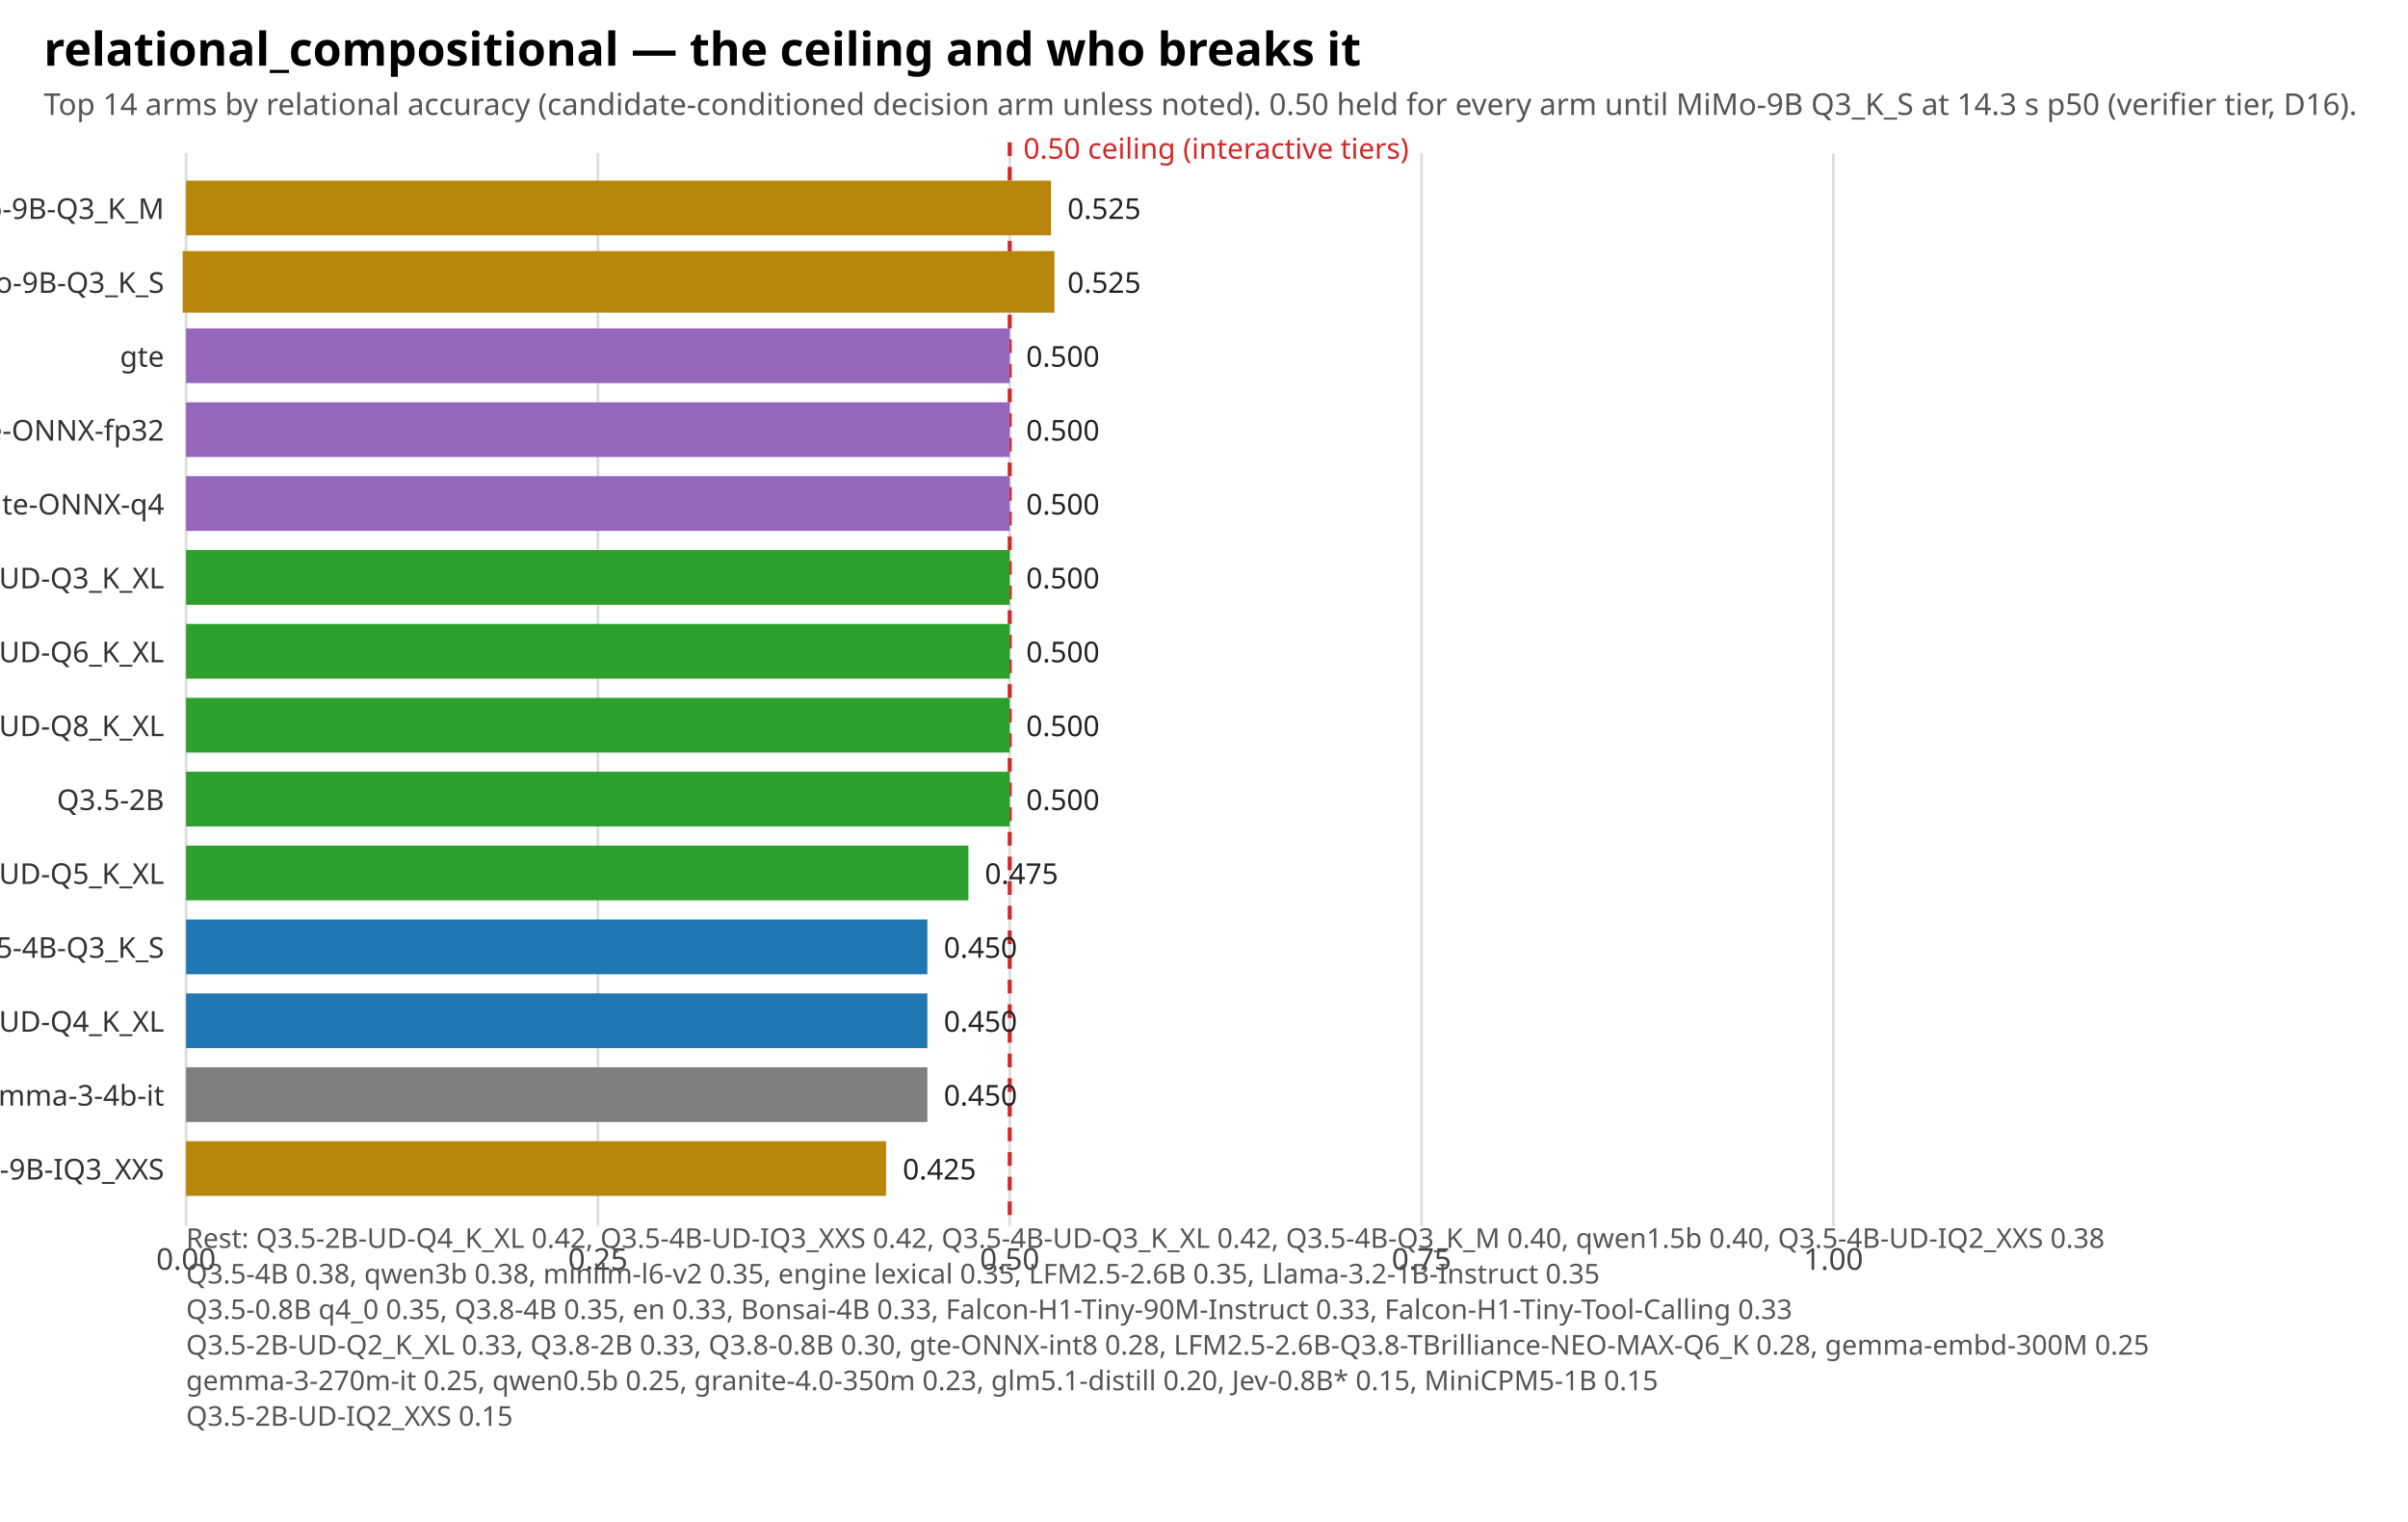
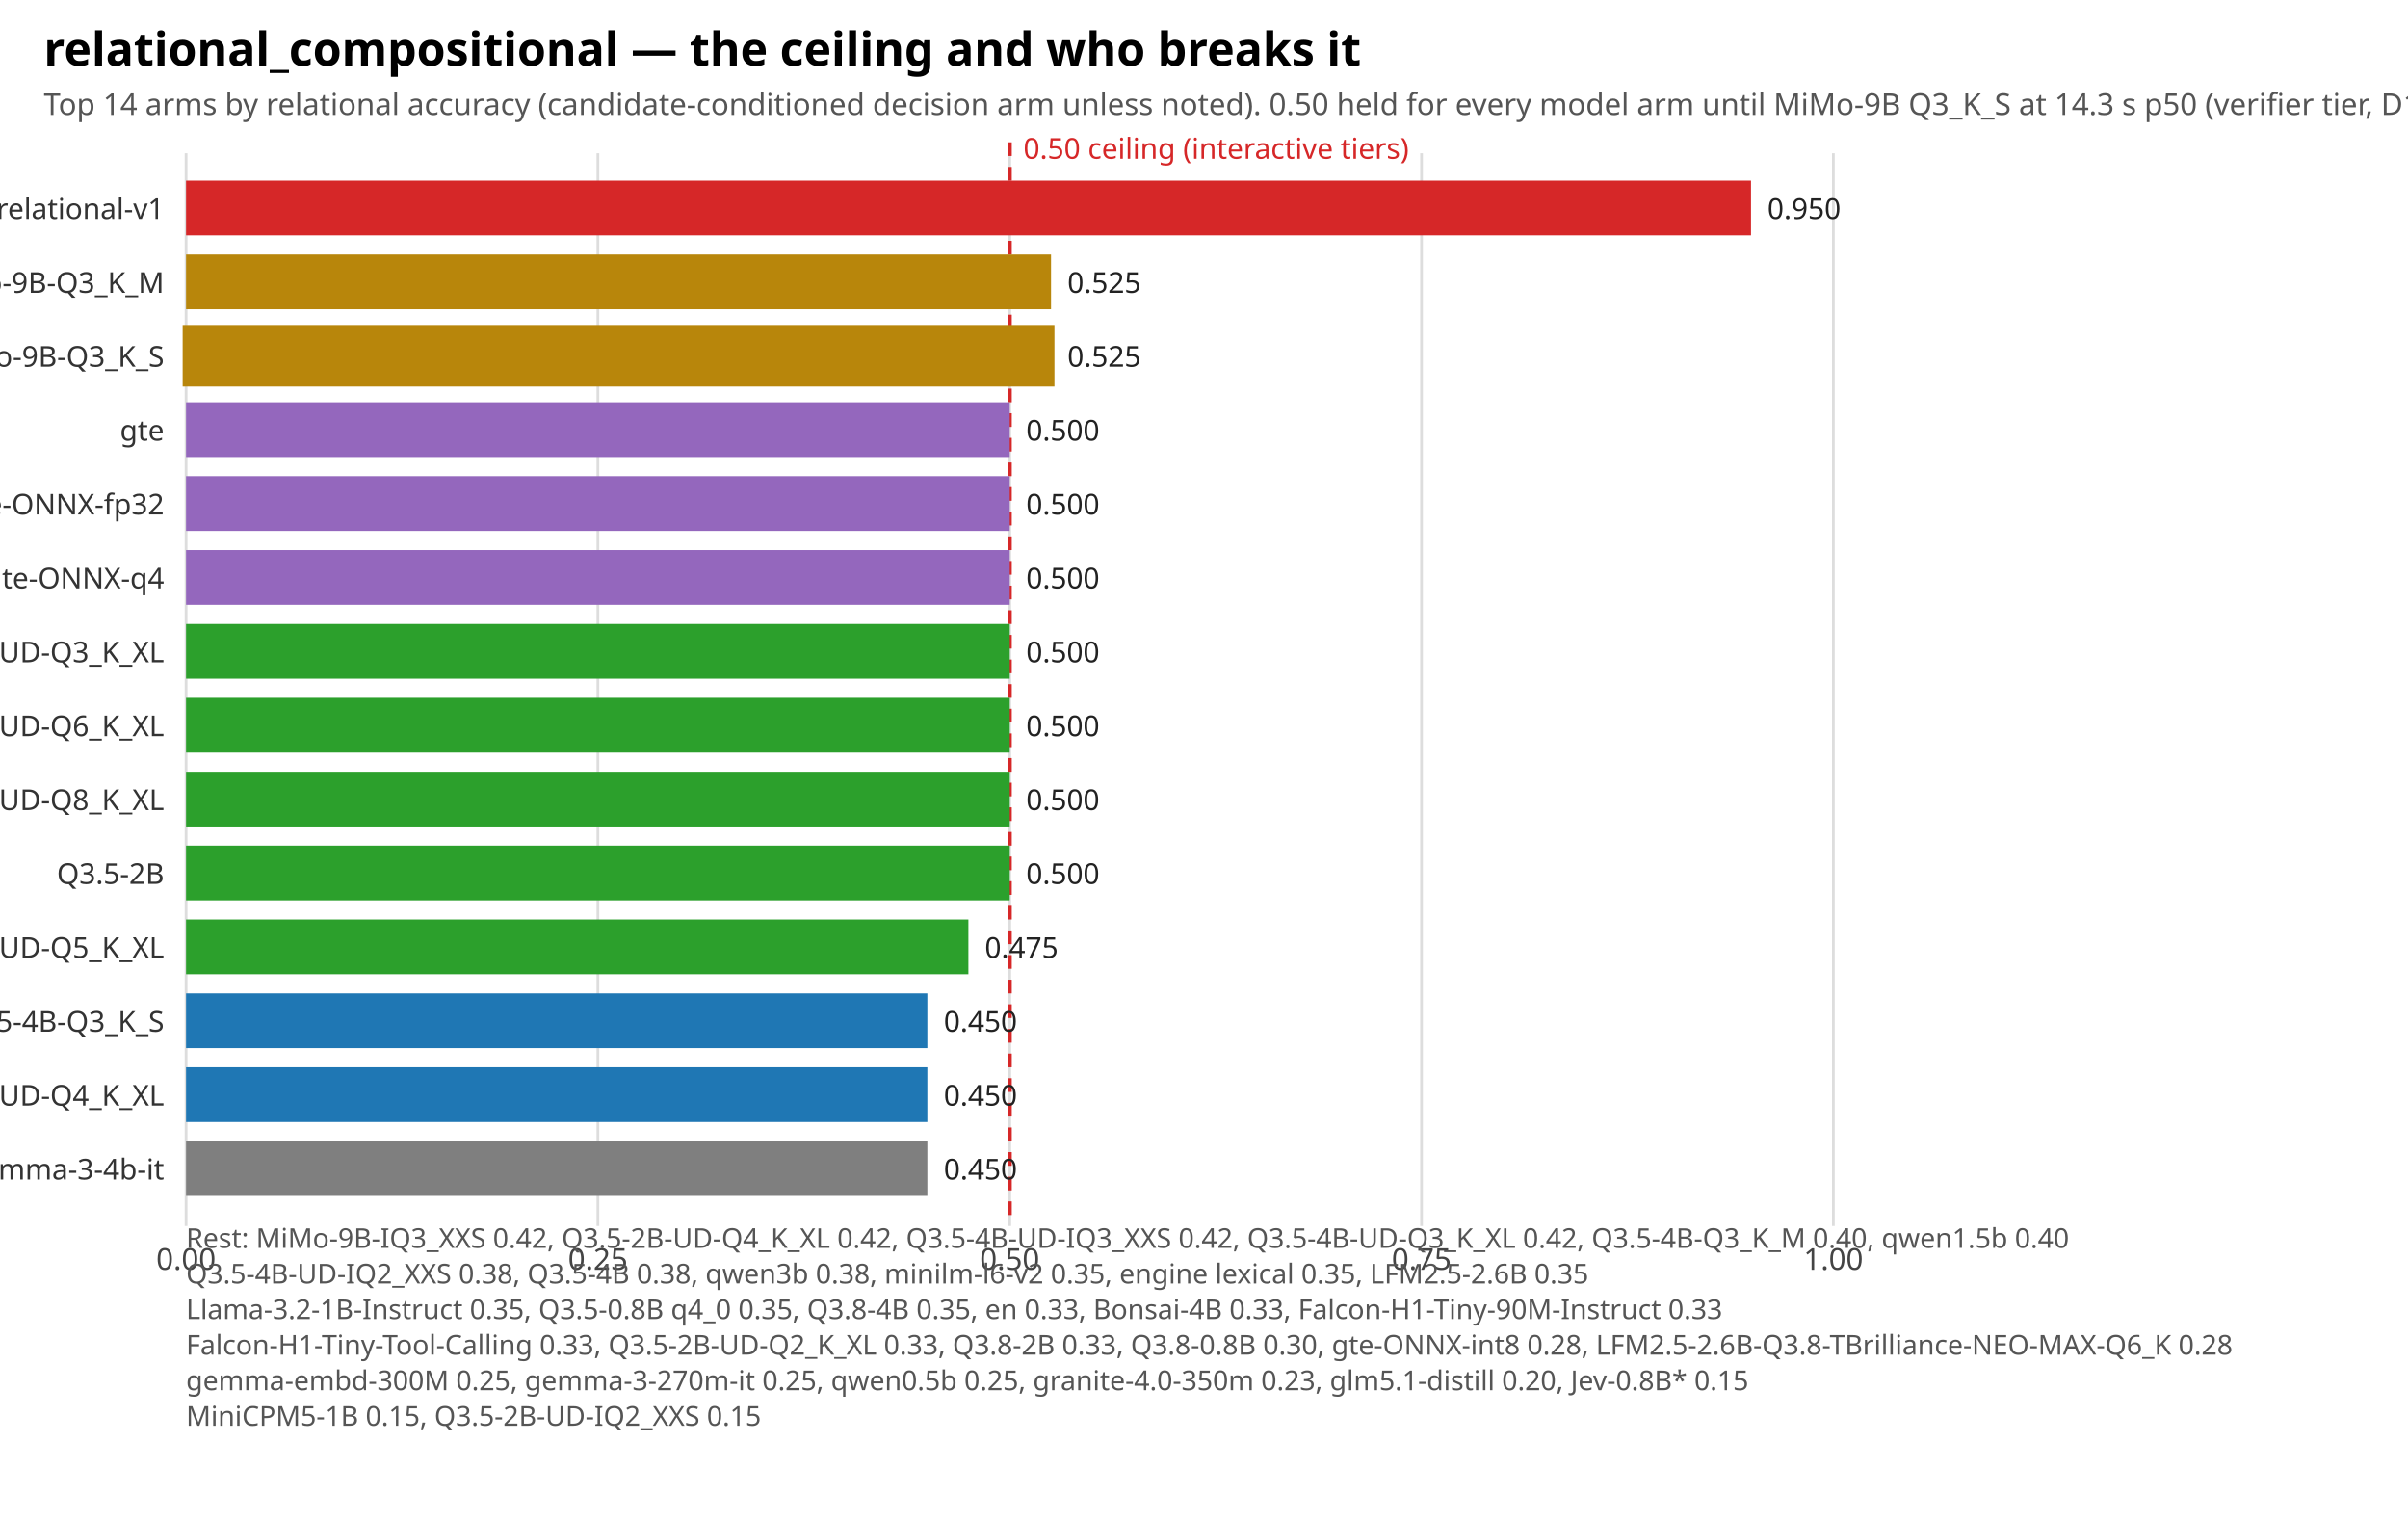
<svg xmlns="http://www.w3.org/2000/svg" width="880" height="556" viewBox="0 0 880 556" font-family="sans-serif">
  <text x="16" y="24" font-size="17" font-weight="bold">relational_compositional — the ceiling and who breaks it</text>
-   <text x="16" y="42" font-size="11" fill="#555">Top 14 arms by relational accuracy (candidate-conditioned decision arm unless noted). 0.50 held for every arm until MiMo-9B Q3_K_S at 14.3 s p50 (verifier tier, D16).</text>
+   <text x="16" y="42" font-size="11" fill="#555">Top 14 arms by relational accuracy (candidate-conditioned decision arm unless noted). 0.50 held for every model arm until MiMo-9B Q3_K_S at 14.3 s p50 (verifier tier, D16); the deterministic relational solver (engine default, 1.3 ms p50) breaks the ceiling outright at 0.950 — exact proofs, not likelihoods.</text>
  <line x1="68.0" y1="56" x2="68.0" y2="448" stroke="#ddd" />
  <text x="68.0" y="464" font-size="11" text-anchor="middle" fill="#444">0.00</text>
  <line x1="218.5" y1="56" x2="218.5" y2="448" stroke="#ddd" />
  <text x="218.5" y="464" font-size="11" text-anchor="middle" fill="#444">0.25</text>
  <line x1="369.0" y1="56" x2="369.0" y2="448" stroke="#ddd" />
  <text x="369.0" y="464" font-size="11" text-anchor="middle" fill="#444">0.50</text>
  <line x1="519.5" y1="56" x2="519.5" y2="448" stroke="#ddd" />
  <text x="519.5" y="464" font-size="11" text-anchor="middle" fill="#444">0.75</text>
  <line x1="670.0" y1="56" x2="670.0" y2="448" stroke="#ddd" />
  <text x="670.0" y="464" font-size="11" text-anchor="middle" fill="#444">1.00</text>
  <line x1="369.0" y1="52" x2="369.0" y2="448" stroke="#d62728" stroke-dasharray="5,4" stroke-width="1.5" />
  <text x="374.0" y="58" font-size="10.5" fill="#d62728">0.50 ceiling (interactive tiers)</text>
-   <rect x="68" y="66" width="316.1" height="20" fill="#b8860b" />
-   <text x="60" y="80" font-size="10.5" text-anchor="end" fill="#333">MiMo-9B-Q3_K_M</text>
-   <text x="390.1" y="80" font-size="10.5" fill="#222">0.525</text>
-   <rect x="68" y="93" width="316.1" height="20" fill="#b8860b" stroke="#b8860b" stroke-width="2.5" />
-   <text x="60" y="107" font-size="10.5" text-anchor="end" fill="#333">MiMo-9B-Q3_K_S</text>
+   <rect x="68" y="66" width="571.9" height="20" fill="#d62728" />
+   <text x="60" y="80" font-size="10.5" text-anchor="end" fill="#333">relational-v1</text>
+   <text x="645.9" y="80" font-size="10.5" fill="#222">0.950</text>
+   <rect x="68" y="93" width="316.1" height="20" fill="#b8860b" />
+   <text x="60" y="107" font-size="10.5" text-anchor="end" fill="#333">MiMo-9B-Q3_K_M</text>
  <text x="390.1" y="107" font-size="10.5" fill="#222">0.525</text>
-   <rect x="68" y="120" width="301.0" height="20" fill="#9467bd" />
-   <text x="60" y="134" font-size="10.5" text-anchor="end" fill="#333">gte</text>
-   <text x="375.0" y="134" font-size="10.5" fill="#222">0.500</text>
+   <rect x="68" y="120" width="316.1" height="20" fill="#b8860b" stroke="#b8860b" stroke-width="2.5" />
+   <text x="60" y="134" font-size="10.5" text-anchor="end" fill="#333">MiMo-9B-Q3_K_S</text>
+   <text x="390.1" y="134" font-size="10.5" fill="#222">0.525</text>
  <rect x="68" y="147" width="301.0" height="20" fill="#9467bd" />
-   <text x="60" y="161" font-size="10.5" text-anchor="end" fill="#333">gte-ONNX-fp32</text>
+   <text x="60" y="161" font-size="10.5" text-anchor="end" fill="#333">gte</text>
  <text x="375.0" y="161" font-size="10.5" fill="#222">0.500</text>
  <rect x="68" y="174" width="301.0" height="20" fill="#9467bd" />
-   <text x="60" y="188" font-size="10.5" text-anchor="end" fill="#333">gte-ONNX-q4</text>
+   <text x="60" y="188" font-size="10.5" text-anchor="end" fill="#333">gte-ONNX-fp32</text>
  <text x="375.0" y="188" font-size="10.5" fill="#222">0.500</text>
-   <rect x="68" y="201" width="301.0" height="20" fill="#2ca02c" />
-   <text x="60" y="215" font-size="10.5" text-anchor="end" fill="#333">Q3.5-2B-UD-Q3_K_XL</text>
+   <rect x="68" y="201" width="301.0" height="20" fill="#9467bd" />
+   <text x="60" y="215" font-size="10.5" text-anchor="end" fill="#333">gte-ONNX-q4</text>
  <text x="375.0" y="215" font-size="10.5" fill="#222">0.500</text>
  <rect x="68" y="228" width="301.0" height="20" fill="#2ca02c" />
-   <text x="60" y="242" font-size="10.5" text-anchor="end" fill="#333">Q3.5-2B-UD-Q6_K_XL</text>
+   <text x="60" y="242" font-size="10.5" text-anchor="end" fill="#333">Q3.5-2B-UD-Q3_K_XL</text>
  <text x="375.0" y="242" font-size="10.5" fill="#222">0.500</text>
  <rect x="68" y="255" width="301.0" height="20" fill="#2ca02c" />
-   <text x="60" y="269" font-size="10.5" text-anchor="end" fill="#333">Q3.5-2B-UD-Q8_K_XL</text>
+   <text x="60" y="269" font-size="10.5" text-anchor="end" fill="#333">Q3.5-2B-UD-Q6_K_XL</text>
  <text x="375.0" y="269" font-size="10.5" fill="#222">0.500</text>
  <rect x="68" y="282" width="301.0" height="20" fill="#2ca02c" />
-   <text x="60" y="296" font-size="10.5" text-anchor="end" fill="#333">Q3.5-2B</text>
+   <text x="60" y="296" font-size="10.5" text-anchor="end" fill="#333">Q3.5-2B-UD-Q8_K_XL</text>
  <text x="375.0" y="296" font-size="10.5" fill="#222">0.500</text>
-   <rect x="68" y="309" width="285.9" height="20" fill="#2ca02c" />
-   <text x="60" y="323" font-size="10.5" text-anchor="end" fill="#333">Q3.5-2B-UD-Q5_K_XL</text>
-   <text x="359.9" y="323" font-size="10.5" fill="#222">0.475</text>
-   <rect x="68" y="336" width="270.9" height="20" fill="#1f77b4" />
-   <text x="60" y="350" font-size="10.5" text-anchor="end" fill="#333">Q3.5-4B-Q3_K_S</text>
-   <text x="344.9" y="350" font-size="10.5" fill="#222">0.450</text>
+   <rect x="68" y="309" width="301.0" height="20" fill="#2ca02c" />
+   <text x="60" y="323" font-size="10.5" text-anchor="end" fill="#333">Q3.5-2B</text>
+   <text x="375.0" y="323" font-size="10.5" fill="#222">0.500</text>
+   <rect x="68" y="336" width="285.9" height="20" fill="#2ca02c" />
+   <text x="60" y="350" font-size="10.5" text-anchor="end" fill="#333">Q3.5-2B-UD-Q5_K_XL</text>
+   <text x="359.9" y="350" font-size="10.5" fill="#222">0.475</text>
  <rect x="68" y="363" width="270.9" height="20" fill="#1f77b4" />
-   <text x="60" y="377" font-size="10.5" text-anchor="end" fill="#333">Q3.5-4B-UD-Q4_K_XL</text>
+   <text x="60" y="377" font-size="10.5" text-anchor="end" fill="#333">Q3.5-4B-Q3_K_S</text>
  <text x="344.9" y="377" font-size="10.5" fill="#222">0.450</text>
-   <rect x="68" y="390" width="270.9" height="20" fill="#7f7f7f" />
-   <text x="60" y="404" font-size="10.5" text-anchor="end" fill="#333">gemma-3-4b-it</text>
+   <rect x="68" y="390" width="270.9" height="20" fill="#1f77b4" />
+   <text x="60" y="404" font-size="10.5" text-anchor="end" fill="#333">Q3.5-4B-UD-Q4_K_XL</text>
  <text x="344.9" y="404" font-size="10.5" fill="#222">0.450</text>
-   <rect x="68" y="417" width="255.8" height="20" fill="#b8860b" />
-   <text x="60" y="431" font-size="10.5" text-anchor="end" fill="#333">MiMo-9B-IQ3_XXS</text>
-   <text x="329.9" y="431" font-size="10.5" fill="#222">0.425</text>
-   <text x="68" y="456" font-size="10" fill="#555">Rest: Q3.5-2B-UD-Q4_K_XL 0.42, Q3.5-4B-UD-IQ3_XXS 0.42, Q3.5-4B-UD-Q3_K_XL 0.42, Q3.5-4B-Q3_K_M 0.40, qwen1.5b 0.40, Q3.5-4B-UD-IQ2_XXS 0.38</text>
-   <text x="68" y="469" font-size="10" fill="#555"> Q3.5-4B 0.38, qwen3b 0.38, minilm-l6-v2 0.35, engine lexical 0.35, LFM2.5-2.6B 0.35, Llama-3.2-1B-Instruct 0.35</text>
-   <text x="68" y="482" font-size="10" fill="#555"> Q3.5-0.8B q4_0 0.35, Q3.8-4B 0.35, en 0.33, Bonsai-4B 0.33, Falcon-H1-Tiny-90M-Instruct 0.33, Falcon-H1-Tiny-Tool-Calling 0.33</text>
-   <text x="68" y="495" font-size="10" fill="#555"> Q3.5-2B-UD-Q2_K_XL 0.33, Q3.8-2B 0.33, Q3.8-0.8B 0.30, gte-ONNX-int8 0.28, LFM2.5-2.6B-Q3.8-TBrilliance-NEO-MAX-Q6_K 0.28, gemma-embd-300M 0.25</text>
-   <text x="68" y="508" font-size="10" fill="#555"> gemma-3-270m-it 0.25, qwen0.5b 0.25, granite-4.0-350m 0.23, glm5.1-distill 0.20, Jev-0.8B* 0.15, MiniCPM5-1B 0.15</text>
-   <text x="68" y="521" font-size="10" fill="#555"> Q3.5-2B-UD-IQ2_XXS 0.15</text>
+   <rect x="68" y="417" width="270.9" height="20" fill="#7f7f7f" />
+   <text x="60" y="431" font-size="10.5" text-anchor="end" fill="#333">gemma-3-4b-it</text>
+   <text x="344.9" y="431" font-size="10.5" fill="#222">0.450</text>
+   <text x="68" y="456" font-size="10" fill="#555">Rest: MiMo-9B-IQ3_XXS 0.42, Q3.5-2B-UD-Q4_K_XL 0.42, Q3.5-4B-UD-IQ3_XXS 0.42, Q3.5-4B-UD-Q3_K_XL 0.42, Q3.5-4B-Q3_K_M 0.40, qwen1.5b 0.40</text>
+   <text x="68" y="469" font-size="10" fill="#555"> Q3.5-4B-UD-IQ2_XXS 0.38, Q3.5-4B 0.38, qwen3b 0.38, minilm-l6-v2 0.35, engine lexical 0.35, LFM2.5-2.6B 0.35</text>
+   <text x="68" y="482" font-size="10" fill="#555"> Llama-3.2-1B-Instruct 0.35, Q3.5-0.8B q4_0 0.35, Q3.8-4B 0.35, en 0.33, Bonsai-4B 0.33, Falcon-H1-Tiny-90M-Instruct 0.33</text>
+   <text x="68" y="495" font-size="10" fill="#555"> Falcon-H1-Tiny-Tool-Calling 0.33, Q3.5-2B-UD-Q2_K_XL 0.33, Q3.8-2B 0.33, Q3.8-0.8B 0.30, gte-ONNX-int8 0.28, LFM2.5-2.6B-Q3.8-TBrilliance-NEO-MAX-Q6_K 0.28</text>
+   <text x="68" y="508" font-size="10" fill="#555"> gemma-embd-300M 0.25, gemma-3-270m-it 0.25, qwen0.5b 0.25, granite-4.0-350m 0.23, glm5.1-distill 0.20, Jev-0.8B* 0.15</text>
+   <text x="68" y="521" font-size="10" fill="#555"> MiniCPM5-1B 0.15, Q3.5-2B-UD-IQ2_XXS 0.15</text>
</svg>
